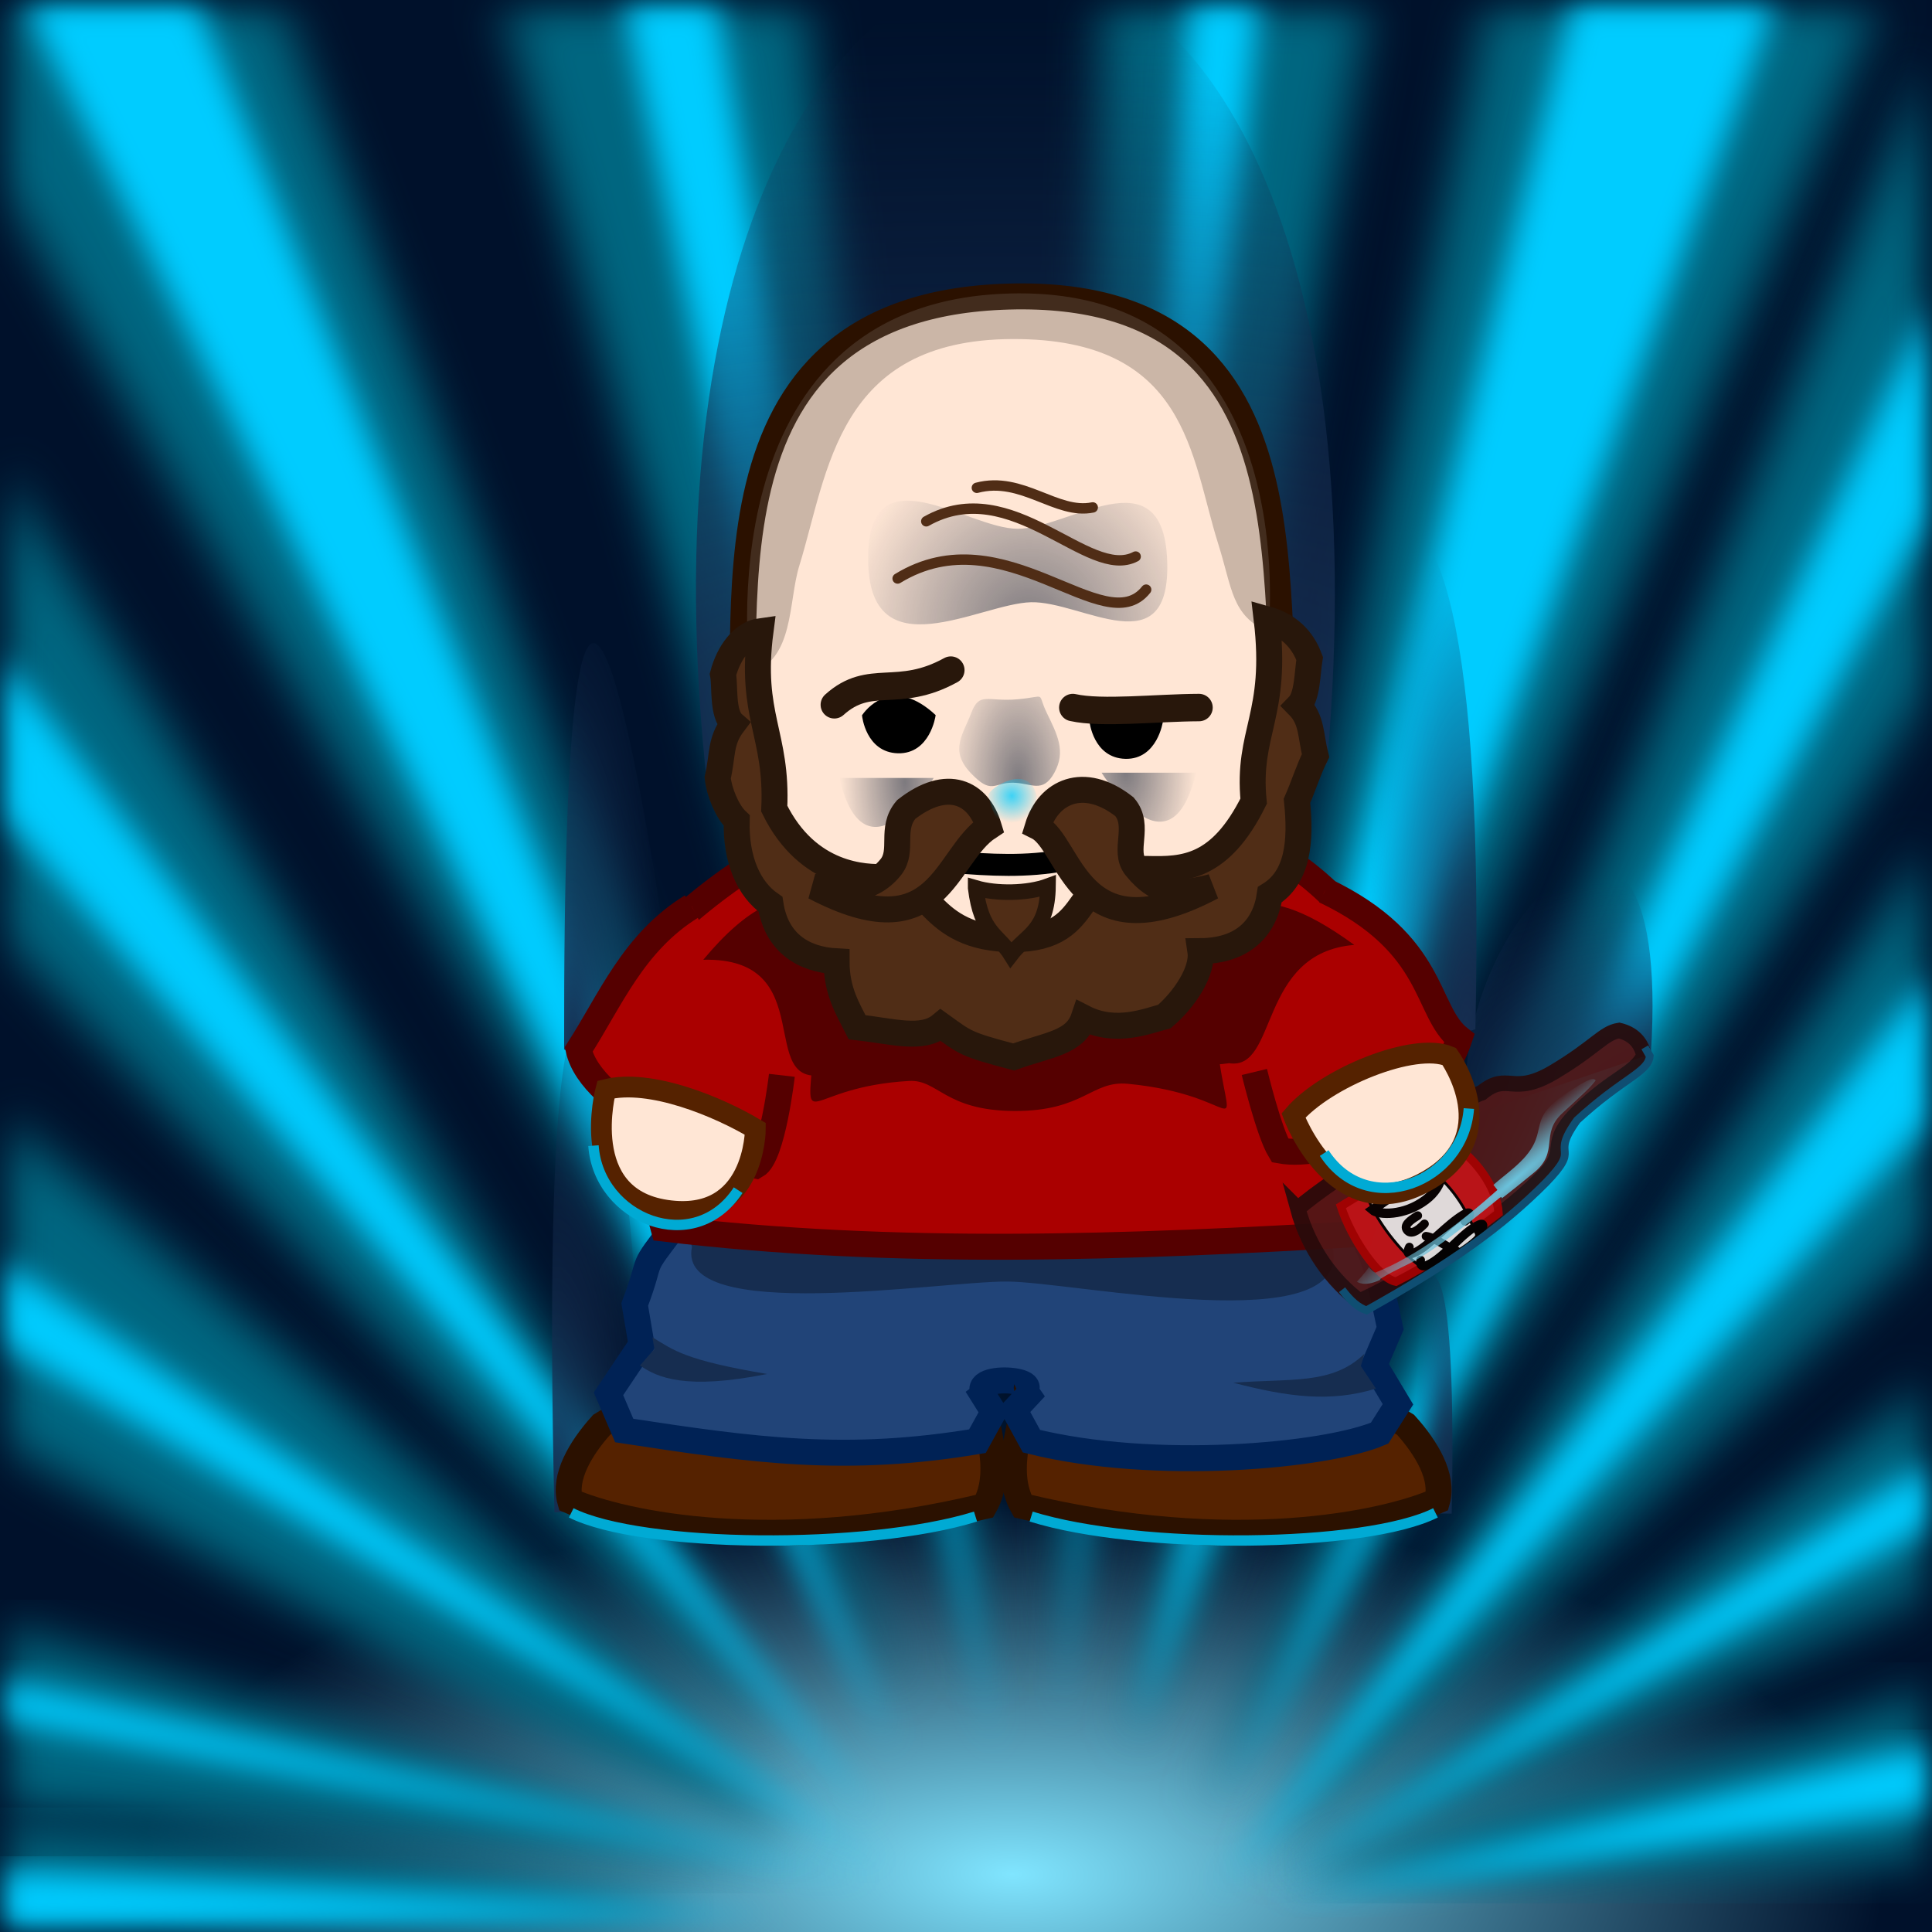
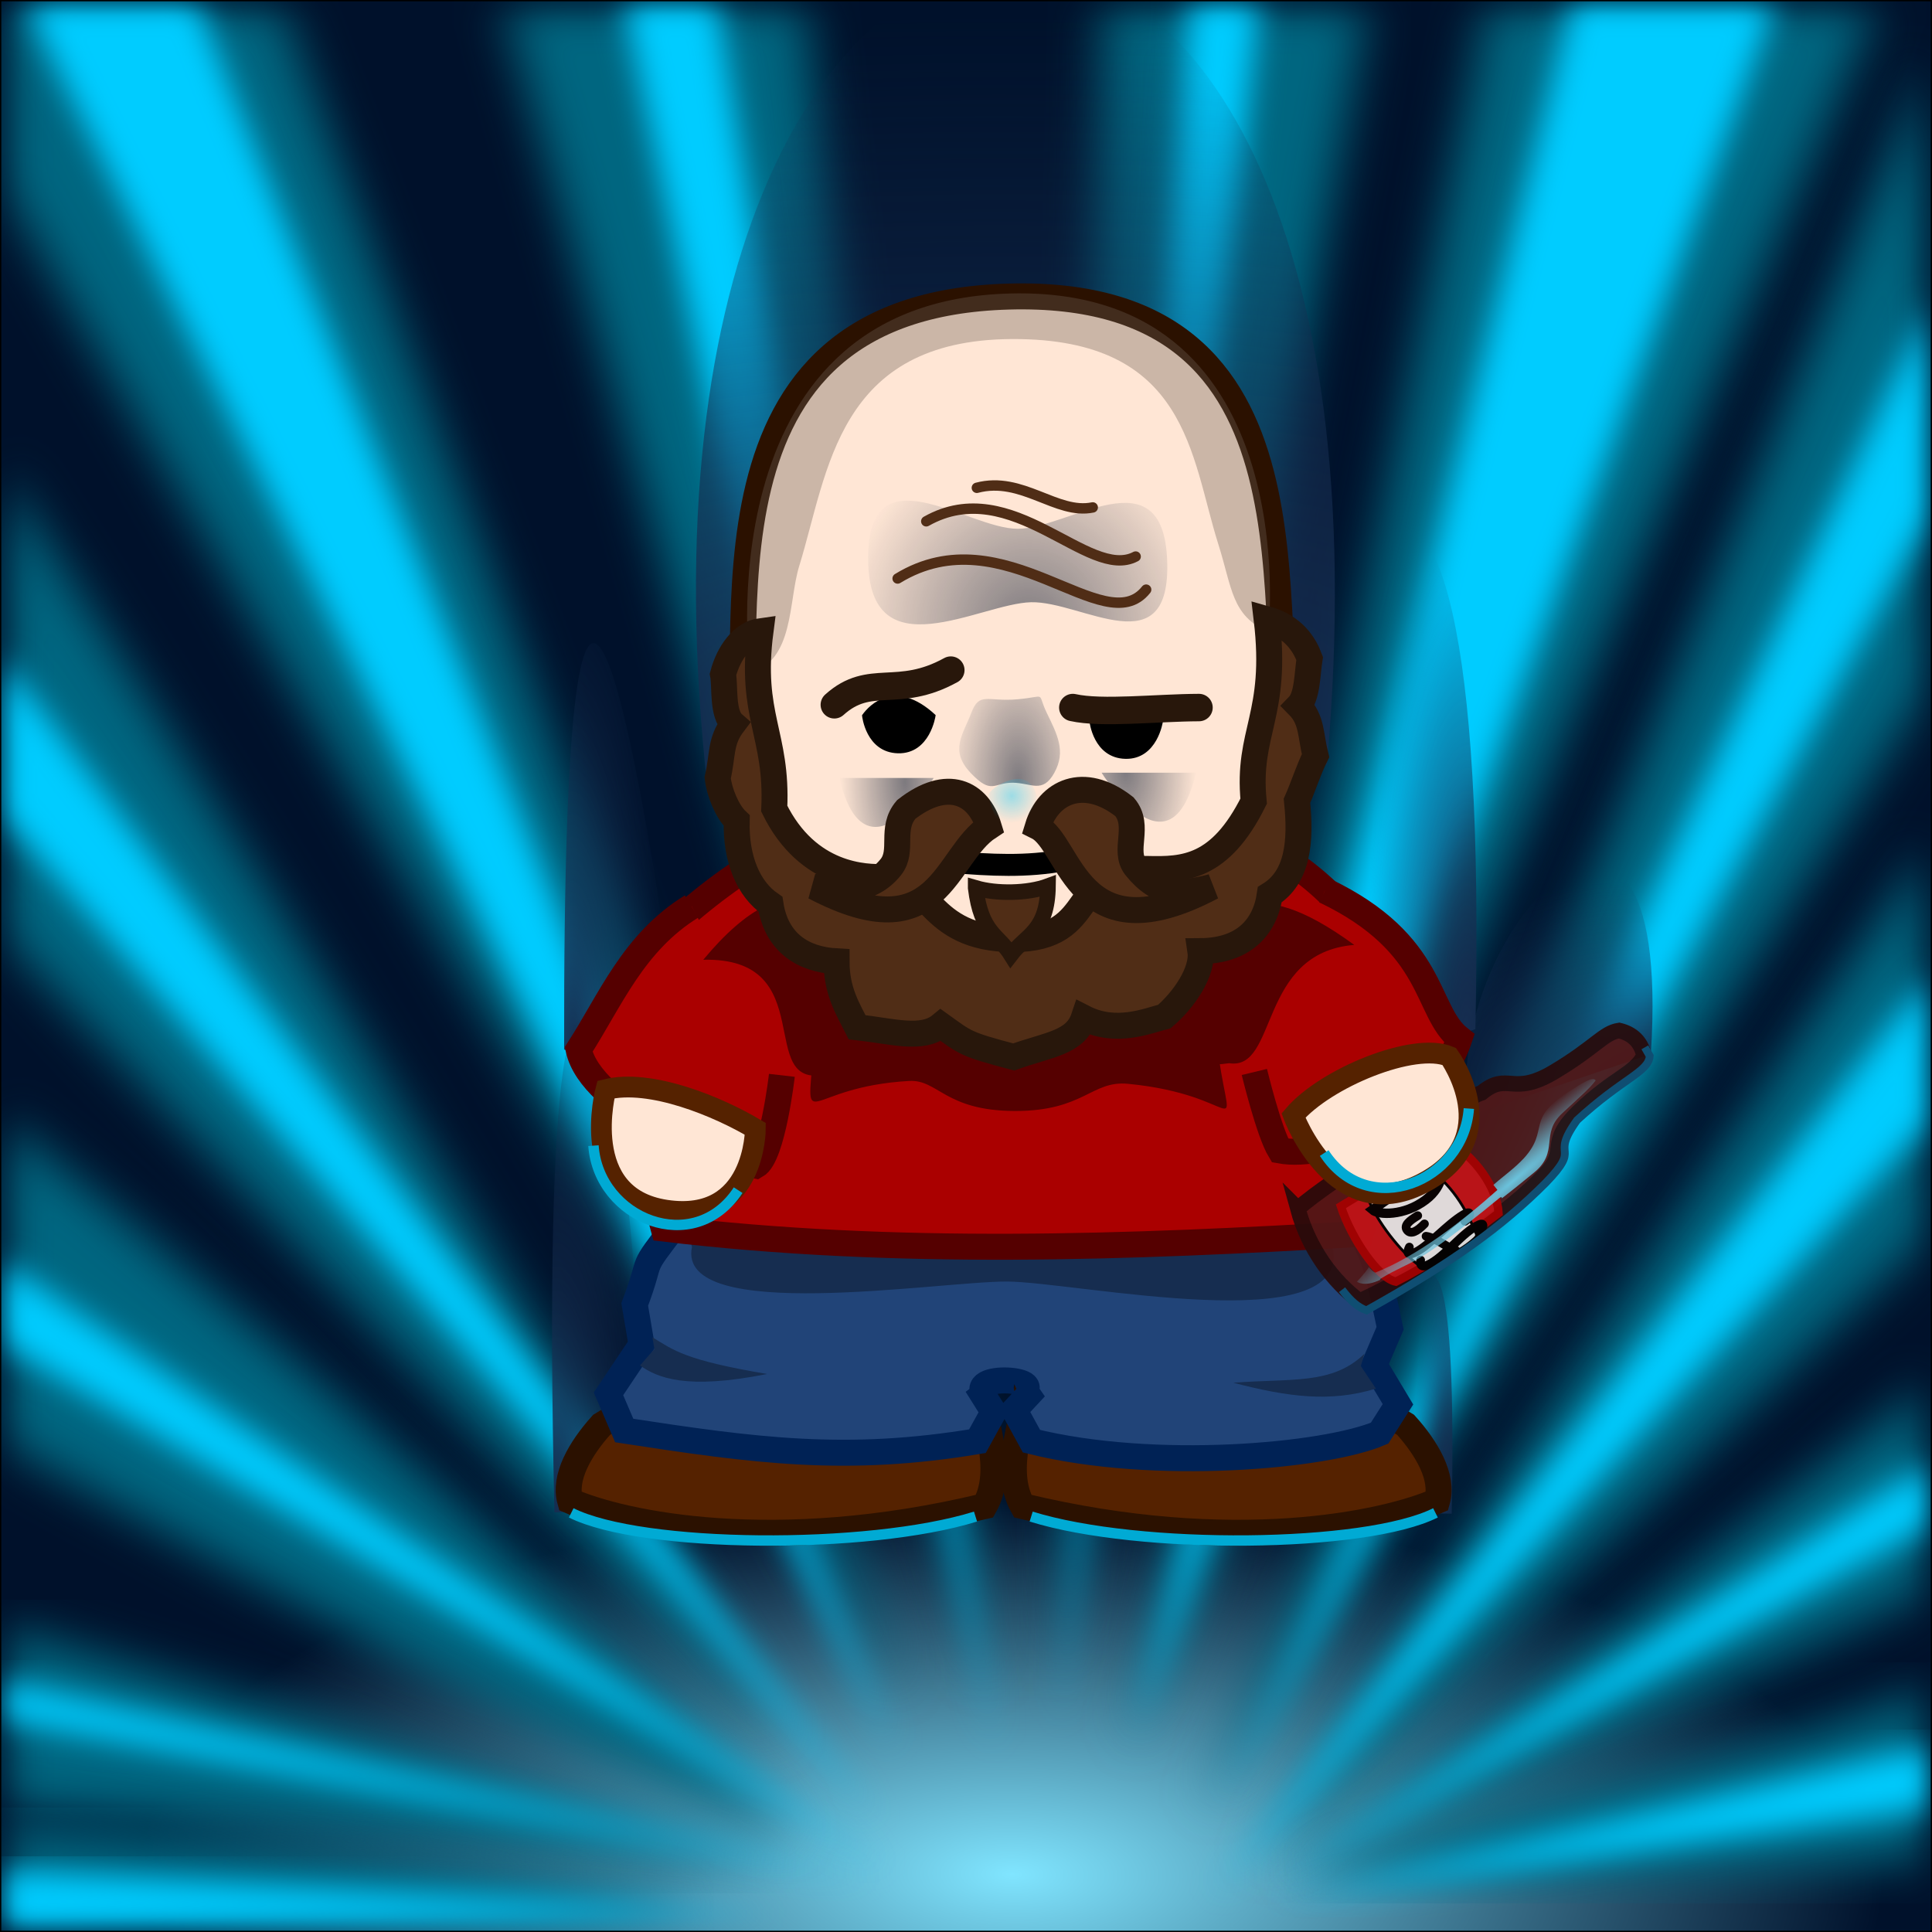
<svg xmlns="http://www.w3.org/2000/svg" xmlns:xlink="http://www.w3.org/1999/xlink" width="744.09" height="744.09" id="svg2" version="1.1">
  <defs id="defs4">
    <linearGradient id="linearGradient3524">
      <stop style="stop-color:#00ccff;stop-opacity:1;" offset="0" id="stop3526" />
      <stop style="stop-color:#00ccff;stop-opacity:0;" offset="1" id="stop3528" />
    </linearGradient>
    <linearGradient id="linearGradient3490">
      <stop style="stop-color:#6bc3dd;stop-opacity:1;" offset="0" id="stop3492" />
      <stop style="stop-color:#6bc3dd;stop-opacity:0;" offset="1" id="stop3494" />
    </linearGradient>
    <linearGradient id="linearGradient4618">
      <stop style="stop-color:#00112b;stop-opacity:1;" offset="0" id="stop4620" />
      <stop style="stop-color:#00112b;stop-opacity:0;" offset="1" id="stop4622" />
    </linearGradient>
    <linearGradient id="linearGradient4610">
      <stop style="stop-color:#00112b;stop-opacity:1;" offset="0" id="stop4612" />
      <stop style="stop-color:#00112b;stop-opacity:0;" offset="1" id="stop4614" />
    </linearGradient>
    <linearGradient id="linearGradient4602">
      <stop style="stop-color:#00112b;stop-opacity:1;" offset="0" id="stop4604" />
      <stop style="stop-color:#00112b;stop-opacity:0;" offset="1" id="stop4606" />
    </linearGradient>
    <linearGradient id="linearGradient4588">
      <stop style="stop-color:#00112b;stop-opacity:1;" offset="0" id="stop4590" />
      <stop style="stop-color:#00112b;stop-opacity:0;" offset="1" id="stop4592" />
    </linearGradient>
    <linearGradient id="linearGradient4574">
      <stop style="stop-color:#00112b;stop-opacity:1;" offset="0" id="stop4576" />
      <stop style="stop-color:#00112b;stop-opacity:0;" offset="1" id="stop4578" />
    </linearGradient>
    <linearGradient id="linearGradient4564">
      <stop style="stop-color:#00112b;stop-opacity:1" offset="0" id="stop4566" />
      <stop style="stop-color:#502d16;stop-opacity:0;" offset="1" id="stop4568" />
    </linearGradient>
    <linearGradient id="linearGradient4513">
      <stop style="stop-color:#162d50;stop-opacity:1;" offset="0" id="stop4515" />
      <stop style="stop-color:#162d50;stop-opacity:0;" offset="1" id="stop4517" />
    </linearGradient>
    <linearGradient id="linearGradient4504">
      <stop id="stop4506" offset="0" style="stop-color:#162d50;stop-opacity:1" />
      <stop id="stop4508" offset="1" style="stop-color:#162d50;stop-opacity:0" />
    </linearGradient>
    <linearGradient id="linearGradient4492">
      <stop style="stop-color:#162d50;stop-opacity:1" offset="0" id="stop4494" />
      <stop style="stop-color:#162d50;stop-opacity:0" offset="1" id="stop4496" />
    </linearGradient>
    <linearGradient id="linearGradient4479">
      <stop style="stop-color:#162d50;stop-opacity:1" offset="0" id="stop4483" />
      <stop id="stop4487" offset="0.564" style="stop-color:#162d50;stop-opacity:0.247;" />
      <stop id="stop4485" offset="1" style="stop-color:#162d50;stop-opacity:0;" />
    </linearGradient>
    <linearGradient id="linearGradient4457">
      <stop style="stop-color:#162d50;stop-opacity:1;" offset="0" id="stop4459" />
      <stop id="stop4469" offset="0.5" style="stop-color:#162d50;stop-opacity:0.498;" />
      <stop style="stop-color:#162d50;stop-opacity:0;" offset="1" id="stop4461" />
    </linearGradient>
    <linearGradient id="linearGradient4446">
      <stop style="stop-color:#162d50;stop-opacity:1;" offset="0" id="stop4448" />
      <stop style="stop-color:#162d50;stop-opacity:0;" offset="1" id="stop4450" />
    </linearGradient>
    <linearGradient id="linearGradient4433">
      <stop style="stop-color:#0b1728;stop-opacity:1;" offset="0" id="stop4435" />
      <stop id="stop4441" offset="0.619" style="stop-color:#0b1728;stop-opacity:0.498;" />
      <stop style="stop-color:#0b1728;stop-opacity:0;" offset="1" id="stop4437" />
    </linearGradient>
    <linearGradient id="linearGradient4028">
      <stop style="stop-color:#80e5ff;stop-opacity:1" offset="0" id="stop4030" />
      <stop style="stop-color:#00112b;stop-opacity:1" offset="1" id="stop4032" />
    </linearGradient>
    <radialGradient xlink:href="#linearGradient4028" id="radialGradient4034" cx="225.63" cy="931.792" fx="225.63" fy="931.792" r="372.545" gradientTransform="matrix(0.00532087,-0.3856662,0.9000029,0.01241699,-449.897,797.3145)" gradientUnits="userSpaceOnUse" />
    <filter id="filter4283" x="-0.029" width="1.058" y="-0.12" height="1.239" color-interpolation-filters="sRGB">
      <feGaussianBlur stdDeviation="9.383" id="feGaussianBlur4285" />
    </filter>
    <filter id="filter4287" color-interpolation-filters="sRGB">
      <feGaussianBlur stdDeviation="9.383" id="feGaussianBlur4289" />
    </filter>
    <filter id="filter4291" x="-0.029" width="1.057" y="-0.145" height="1.29" color-interpolation-filters="sRGB">
      <feGaussianBlur stdDeviation="9.383" id="feGaussianBlur4293" />
    </filter>
    <filter id="filter4295" x="-0.03" width="1.059" y="-0.104" height="1.208" color-interpolation-filters="sRGB">
      <feGaussianBlur stdDeviation="9.383" id="feGaussianBlur4297" />
    </filter>
    <filter id="filter4299" color-interpolation-filters="sRGB">
      <feGaussianBlur stdDeviation="9.383" id="feGaussianBlur4301" />
    </filter>
    <filter id="filter4303" color-interpolation-filters="sRGB">
      <feGaussianBlur stdDeviation="9.383" id="feGaussianBlur4305" />
    </filter>
    <filter id="filter4307" color-interpolation-filters="sRGB">
      <feGaussianBlur stdDeviation="9.383" id="feGaussianBlur4309" />
    </filter>
    <filter id="filter4311" x="-0.105" width="1.21" y="-0.029" height="1.058" color-interpolation-filters="sRGB">
      <feGaussianBlur stdDeviation="9.383" id="feGaussianBlur4313" />
    </filter>
    <filter id="filter4315" x="-0.135" width="1.271" y="-0.029" height="1.058" color-interpolation-filters="sRGB">
      <feGaussianBlur stdDeviation="9.383" id="feGaussianBlur4317" />
    </filter>
    <filter id="filter4319" color-interpolation-filters="sRGB">
      <feGaussianBlur stdDeviation="9.383" id="feGaussianBlur4321" />
    </filter>
    <filter id="filter4323" color-interpolation-filters="sRGB">
      <feGaussianBlur stdDeviation="9.383" id="feGaussianBlur4325" />
    </filter>
    <filter id="filter4327" color-interpolation-filters="sRGB">
      <feGaussianBlur stdDeviation="9.383" id="feGaussianBlur4329" />
    </filter>
    <filter id="filter4379" color-interpolation-filters="sRGB">
      <feGaussianBlur stdDeviation="6.027" id="feGaussianBlur4381" />
    </filter>
    <filter id="filter4383" x="-0.018" width="1.036" y="-0.201" height="1.402" color-interpolation-filters="sRGB">
      <feGaussianBlur stdDeviation="6.027" id="feGaussianBlur4385" />
    </filter>
    <filter id="filter4387" color-interpolation-filters="sRGB">
      <feGaussianBlur stdDeviation="6.027" id="feGaussianBlur4389" />
    </filter>
    <filter id="filter4391" color-interpolation-filters="sRGB">
      <feGaussianBlur stdDeviation="6.027" id="feGaussianBlur4393" />
    </filter>
    <filter id="filter4395" color-interpolation-filters="sRGB">
      <feGaussianBlur stdDeviation="6.027" id="feGaussianBlur4397" />
    </filter>
    <filter id="filter4399" color-interpolation-filters="sRGB">
      <feGaussianBlur stdDeviation="6.027" id="feGaussianBlur4401" />
    </filter>
    <filter id="filter4403" color-interpolation-filters="sRGB">
      <feGaussianBlur stdDeviation="6.027" id="feGaussianBlur4405" />
    </filter>
    <filter id="filter4407" color-interpolation-filters="sRGB">
      <feGaussianBlur stdDeviation="6.027" id="feGaussianBlur4409" />
    </filter>
    <filter id="filter4411" x="-0.163" width="1.325" y="-0.018" height="1.036" color-interpolation-filters="sRGB">
      <feGaussianBlur stdDeviation="6.027" id="feGaussianBlur4413" />
    </filter>
    <filter id="filter4415" color-interpolation-filters="sRGB">
      <feGaussianBlur stdDeviation="6.027" id="feGaussianBlur4417" />
    </filter>
    <filter id="filter4419" color-interpolation-filters="sRGB">
      <feGaussianBlur stdDeviation="6.027" id="feGaussianBlur4421" />
    </filter>
    <filter id="filter4423" color-interpolation-filters="sRGB">
      <feGaussianBlur stdDeviation="6.027" id="feGaussianBlur4425" />
    </filter>
    <radialGradient xlink:href="#linearGradient4446" id="radialGradient4452" cx="598.745" cy="420.933" fx="598.745" fy="420.933" r="31.201" gradientTransform="matrix(-0.06532858,-2.506701,3.632921,-0.09467959,-860.3158,1958.094)" gradientUnits="userSpaceOnUse" />
    <radialGradient xlink:href="#linearGradient4457" id="radialGradient4463" cx="551.066" cy="530.368" fx="551.066" fy="530.368" r="18.825" gradientTransform="matrix(0.3429135,-7.82328,0.6938098,0.03041139,-1.358291,4879.497)" gradientUnits="userSpaceOnUse" />
    <radialGradient xlink:href="#linearGradient4479" id="radialGradient4467" gradientUnits="userSpaceOnUse" gradientTransform="matrix(0.06888107,-14.25325,-2.849277,-0.01376882,1698.305,8446.02)" cx="551.08" cy="534.25" fx="551.08" fy="534.25" r="18.825" />
    <radialGradient xlink:href="#linearGradient4492" id="radialGradient4498" cx="225.318" cy="346.865" fx="225.318" fy="346.865" r="24.99" gradientTransform="matrix(-0.04515687,-7.720947,1.488728,-0.00870765,-285.4085,2148.376)" gradientUnits="userSpaceOnUse" />
    <radialGradient xlink:href="#linearGradient4504" id="radialGradient4502" gradientUnits="userSpaceOnUse" gradientTransform="matrix(0.03857453,-7.815116,-1.57621,-0.00778074,1102.73,2161.415)" cx="225.318" cy="346.865" fx="225.318" fy="346.865" r="24.99" />
    <radialGradient xlink:href="#linearGradient4513" id="radialGradient4519" cx="407.165" cy="281.843" fx="407.165" fy="281.843" r="120.208" gradientTransform="matrix(0.00379381,-2.243662,5.809153,0.00982274,-1251.672,1186.291)" gradientUnits="userSpaceOnUse" />
    <radialGradient xlink:href="#linearGradient4564" id="radialGradient4570" cx="388.909" cy="301.763" fx="388.909" fy="301.763" r="24.75" gradientTransform="matrix(-0.06790367,-7.754896,1.698981,-0.01487668,-97.37214,3331.17)" gradientUnits="userSpaceOnUse" />
    <radialGradient xlink:href="#linearGradient4574" id="radialGradient4580" cx="469.721" cy="294.791" fx="469.721" fy="294.791" r="20.842" gradientTransform="matrix(0.4846771,-4.071293,1.427718,0.1699662,-178.8211,2165.931)" gradientUnits="userSpaceOnUse" />
    <radialGradient xlink:href="#linearGradient4574" id="radialGradient4584" gradientUnits="userSpaceOnUse" gradientTransform="matrix(-0.4846771,-4.071293,-1.427718,0.1699662,958.9362,2161.89)" cx="469.721" cy="294.791" fx="469.721" fy="294.791" r="20.842" />
    <radialGradient xlink:href="#linearGradient4588" id="radialGradient4594" cx="375.547" cy="257.269" fx="375.547" fy="257.269" r="68.215" gradientTransform="matrix(-0.01860694,-1.125619,1.059171,-0.02418678,130.7367,670.9902)" gradientUnits="userSpaceOnUse" />
    <radialGradient xlink:href="#linearGradient4602" id="radialGradient4608" cx="388.013" cy="280.489" fx="388.013" fy="280.489" r="19.401" gradientTransform="matrix(-3.4255959e-7,-2.90848,1.456426,-1.7153751e-7,-16.3679,1429.025)" gradientUnits="userSpaceOnUse" />
    <radialGradient xlink:href="#linearGradient4610" id="radialGradient4616" cx="344.64" cy="282.773" fx="344.64" fy="282.773" r="18.183" gradientTransform="matrix(0.0929627,3.189341,-1.381342,0.04026322,707.1388,-809.3255)" gradientUnits="userSpaceOnUse" />
    <radialGradient xlink:href="#linearGradient4618" id="radialGradient4624" cx="438.156" cy="289.578" fx="438.156" fy="289.578" r="18.183" gradientTransform="matrix(0.01357451,2.750105,-1.500556,0.00740675,862.1521,-910.1728)" gradientUnits="userSpaceOnUse" />
    <radialGradient xlink:href="#linearGradient3490" id="radialGradient3496" cx="591.626" cy="448.015" fx="591.626" fy="448.015" r="45.969" gradientTransform="matrix(-2.290494,1.913277,-0.1932958,-0.2314054,2024.573,-573.468)" gradientUnits="userSpaceOnUse" />
    <radialGradient xlink:href="#linearGradient3524" id="radialGradient3530" cx="388.411" cy="303.3" fx="388.411" fy="303.3" r="11.31" gradientTransform="matrix(0.2061133,0.8942214,-0.8951815,0.2063346,581.1359,-103.386)" gradientUnits="userSpaceOnUse" />
    <radialGradient xlink:href="#linearGradient3524" id="radialGradient3534" gradientUnits="userSpaceOnUse" gradientTransform="matrix(0.1764499,0.9005443,-1.053066,0.2063346,603.1682,-160.3901)" cx="388.411" cy="303.3" fx="388.411" fy="303.3" r="11.31" />
    <radialGradient xlink:href="#linearGradient3524" id="radialGradient3538" gradientUnits="userSpaceOnUse" gradientTransform="matrix(0.2775402,0.38112,-1.314734,-0.0500817,716.3627,126.3656)" cx="408.397" cy="307.587" fx="408.397" fy="307.587" r="11.31" />
    <radialGradient xlink:href="#linearGradient3524" id="radialGradient3542" gradientUnits="userSpaceOnUse" gradientTransform="matrix(0.08171905,1.405775,-1.071281,0.06227468,682.1583,-307.6807)" cx="391.095" cy="301.73" fx="391.095" fy="301.73" r="11.31" />
    <radialGradient xlink:href="#linearGradient3524" id="radialGradient3546" gradientUnits="userSpaceOnUse" gradientTransform="matrix(0.08171905,1.405775,-1.071281,0.06227468,607.5155,-280.1807)" cx="391.095" cy="301.73" fx="391.095" fy="301.73" r="11.31" />
  </defs>
  <g id="layer1" transform="translate(0,-308.2722)" style="display:inline">
-     <g id="g4016">
+     <g id="g4016" style="display:inline">
      <path transform="translate(0,308.2722)" id="path4018" d="M 0,2.6855469e-5 0,744.09 l 744.09,0 0,-744.09 z" style="fill:url(#radialGradient4034);fill-opacity:1;stroke:none" />
    </g>
-     <g id="layer28">
+     <g id="layer28" style="display:inline">
      <path style="fill:#006680;stroke:none;filter:url(#filter4327)" d="M 484.873,1026.402 C 572.527,878.839 744,632.821 744,632.821 l 0,150.352 c 0,0 -172.806,162.517 -259.127,243.228 z" id="path4039" />
      <path id="path4067" d="M 464.195,1005.819 C 558.553,779.936 744,328.17 744,328.17 l 0,243.043 c 0,0 -195.584,305.503 -279.805,434.606 z" style="fill:#006680;stroke:none;filter:url(#filter4323)" />
      <path style="fill:#006680;stroke:none;filter:url(#filter4319)" d="M 435.771,981.541 C 481.408,758.417 572.682,308.362 572.682,308.362 l 151.248,0 c 0,0 -192.106,445.514 -288.159,673.179 z" id="path4069" />
      <path id="path4071" d="M 408.027,951.783 424.55,308.362 l 102.56,0 z" style="fill:#006680;stroke:none;filter:url(#filter4315)" />
      <path style="fill:#006680;stroke:none;filter:url(#filter4311)" d="M 380.364,957.966 C 317.91,738.952 193.001,308.362 193.001,308.362 l 116.804,0 c 0,0 47.039,431.341 70.559,649.603 z" id="path4073" />
      <path id="path4075" d="M 347.58,960.488 C 227.969,768.777 113.101,574.192 0,378.583 l 0,-70.311 107.68,0.09 c 0,0 159.933,435.808 239.9,652.126 z" style="fill:#006680;stroke:none;filter:url(#filter4307)" />
      <path style="fill:#006680;stroke:none;filter:url(#filter4303)" d="M 301.142,980.6 C 198.333,876.364 0,667.891 0,667.891 L 0,488.582 c 0,0 211.948,330.582 301.142,492.018 z" id="path4077" />
      <path id="path4079" d="M 306.266,1015.613 C 190.85,971.79 0,863.207 0,863.207 l 0,-124.949 c 0,0 214.316,171.73 306.266,277.355 z" style="fill:#006680;stroke:none;filter:url(#filter4299)" />
      <path style="fill:#006680;stroke:none;filter:url(#filter4295)" d="M 299.287,1027.515 C 202.199,1019.156 0,1004.611 0,1004.611 l 0,-70.267 c 0,0 209.552,62.438 299.287,93.171 z" id="path4081" />
      <path id="path4083" d="M 267.365,1043.953 C 180.437,1064.842 0,1052.362 0,1052.362 l 0,-41.247 c 0,0 181.846,11.517 267.365,32.838 z" style="fill:#006680;stroke:none;filter:url(#filter4291)" />
      <path style="fill:#006680;stroke:none;filter:url(#filter4287)" d="M 496.923,1029.755 C 588.848,961.362 744.698,840.404 744.698,840.404 l -1.396,80.485 c 0,0 -167.737,76.838 -246.379,108.865 z" id="path4085" />
      <path id="path4087" d="m 501.502,1031.057 c 78.259,-31.964 166.935,-40.777 243.475,-73.601 l -1.954,66.573 c -77.718,7.118 -162.641,9.89 -241.521,7.028 z" style="fill:#006680;stroke:none;filter:url(#filter4283)" />
    </g>
-     <g id="g4041">
+     <g id="g4041" style="display:inline">
      <path id="path4043" d="M 467.524,1038.373 744,682.362 l 0,56.973 z" style="fill:#00ccff;stroke:none;filter:url(#filter4423)" />
      <path style="fill:#00ccff;stroke:none;filter:url(#filter4419)" d="M 471.722,1002.076 744,422.897 l 0,82.842 z" id="path4045" />
      <path id="path4047" d="M 437.259,976.156 605.495,308.362 l 78.778,0 z" style="fill:#00ccff;stroke:none;filter:url(#filter4415)" />
      <path style="fill:#00ccff;stroke:none;filter:url(#filter4411)" d="m 408.453,973.578 49.578,-666.216 27.218,1 z" id="path4049" />
      <path id="path4051" d="M 383.23,982.326 239.828,308.362 l 36.352,0 z" style="fill:#00ccff;stroke:none;filter:url(#filter4407)" />
      <path style="fill:#00ccff;stroke:none;filter:url(#filter4403)" d="M 344.326,983.245 8.754,308.362 l 66.897,0 z" id="path4053" />
      <path id="path4055" d="M 337.491,1010.434 0,621.468 0,560.095 z" style="fill:#00ccff;stroke:none;filter:url(#filter4399)" />
      <path style="fill:#00ccff;stroke:none;filter:url(#filter4395)" d="M 341.21,1027.706 0,825.536 l 0,-32.371 z" id="path4057" />
      <path style="fill:#00ccff;stroke:none;filter:url(#filter4391)" d="M 487.03,1034.817 744,870.951 l 0,24.838 z" id="path4059" />
      <path id="path4061" d="M 337.351,1032.478 C 223.032,1012.454 0,970.384 0,970.384 l 0,-15.042 c 0,0 223.753,52.097 337.351,77.136 z" style="fill:#00ccff;stroke:none;filter:url(#filter4387)" />
      <path style="fill:#00ccff;stroke:none;filter:url(#filter4383)" d="M 298.82,1045.827 C 199.367,1048.932 0,1052.362 0,1052.362 l 0,-24.196 c 0,0 199.441,11.774 298.82,17.661 z" id="path4063" />
      <path id="path4065" d="M 491.292,1040.428 744,1004.871 l 0,-24.472 z" style="fill:#00ccff;stroke:none;filter:url(#filter4379)" />
    </g>
-     <g id="layer2" style="display:none">
+     <g id="layer2" style="display:inline">
      <path style="fill:none;stroke:#000000;stroke-width:1px;stroke-linecap:butt;stroke-linejoin:miter;stroke-opacity:1" d="M 0,2.6855469e-5 0,744.09 l 744.09,0 0,-744.09 z" id="path2986" transform="translate(0,308.2722)" />
    </g>
  </g>
  <g id="layer29">
    <g id="layer33">
      <path style="fill:url(#radialGradient4452);fill-opacity:1;stroke:none" d="M 635.816,405.937 C 644.899,264.591 554.192,360.01 565.714,429.804 z" id="path4444" />
    </g>
    <g id="layer34">
      <path style="fill:url(#radialGradient4463);fill-opacity:1;stroke:none" d="m 559.119,582.971 c 3.856,-195.791 -34.416,-21.279 -29.799,-0.505 z" id="path4455" />
      <path id="path4465" d="m 213.534,582.466 c -8.402,-362.971 44.517,-113.708 29.799,-0.505 z" style="fill:url(#radialGradient4467);fill-opacity:1;stroke:none" />
    </g>
    <g id="layer35">
      <path style="fill:url(#radialGradient4498);fill-opacity:1;stroke:none" d="m 217.269,404.174 c -0.505,-276.529 27.438,-129.686 45.962,7.576 -15.584,-4.807 -31.255,-0.222 -45.962,-7.576 z" id="path4490" />
      <path id="path4500" d="m 568.225,396.317 c 6.934,-310.101 -71.724,-206.829 -103.105,-3.852 15.584,-4.807 88.397,11.206 103.105,3.852 z" style="fill:url(#radialGradient4502);fill-opacity:1;stroke:none" />
    </g>
    <g id="layer36">
      <path style="fill:url(#radialGradient4519);fill-opacity:1;stroke:none" d="m 272.5,303.733 c -45.755,-410.82 276.052,-431.059 238.571,-9.286 z" id="path4511" />
    </g>
  </g>
  <g id="layer3" style="display:inline">
    <g id="layer14">
      <g id="layer15">
        <g id="layer21" style="display:inline">
          <path style="fill:#552200;stroke:#2b1100;stroke-width:10;stroke-linecap:butt;stroke-linejoin:miter;stroke-opacity:1" d="m 474.7,529.566 c 31.423,8.323 37.642,1.293 66.67,19.193 8.198,9.091 14.682,20.203 12.122,29.294 -19.866,8.755 -78.503,21.566 -159.604,2.02 -8.055,-14.142 0.496,-33.335 2.02,-47.477 z" id="path3828" />
          <path id="path3830" d="m 298.379,529.566 c -31.423,8.323 -37.642,1.293 -66.67,19.193 -8.198,9.091 -14.682,20.203 -12.122,29.294 19.866,8.755 78.503,21.566 159.604,2.02 8.055,-14.142 -0.496,-33.335 -2.02,-47.477 z" style="fill:#552200;fill-opacity:1;stroke:#2b1100;stroke-width:10;stroke-linecap:butt;stroke-linejoin:miter;stroke-opacity:1" />
        </g>
        <g id="layer17">
          <path style="fill:#214478;stroke:#002255;stroke-width:10;stroke-linecap:butt;stroke-linejoin:miter;stroke-opacity:1" d="m 260.619,471.151 c -15.503,20.203 -8.491,11.04 -16.162,31.243 l 2.612,15.448 -12.714,18.969 6.061,14.142 c 50.508,7.743 85.516,12.532 136.024,4.112 l 6.234,-11.285 -6.53,-10.397 5.102,5.765 c -13.402,-10.75 24.681,-8.518 11.285,-2.143 l 6.234,-2.612 -8.081,8.673 6.581,11.999 c 47.14,11.736 113.199,5.838 134.075,-3.102 l 7.071,-11.112 -9.091,-15.152 6.061,-14.142 c -6.189,-29.457 -5.388,-24.24 -14.142,-43.437 z" id="path3816" />
        </g>
        <g id="layer37">
          <path style="fill:#162d50;stroke:none" d="m 266.495,480.246 c -6.177,29.882 95.184,13.201 121.404,13.326 26.22,0.125 133.2,23.097 125.343,-13.326 75.65,-24.86 -67.03,-10.951 -124.664,-10.409 -119.071,6.293 -130.259,-22.978 -122.083,10.409 z" id="path4546" />
          <path style="fill:#162d50;stroke:none" d="m 251.275,515.038 0.758,4.546 -5.556,6.313 c 6.787,4.735 17.761,9.511 48.992,3.283 -31.651,-5.312 -36.029,-9.148 -44.194,-14.142 z" id="path4548" />
          <path id="path4550" d="m 525.489,521.395 -1.378,4.73 5.801,8.691 c -17.561,5.349 -33.702,3.249 -54.933,-2.265 22.366,-1.741 38.144,0.874 50.51,-11.155 z" style="fill:#162d50;stroke:none" />
        </g>
        <g id="layer18">
          <g id="layer19">
            <path style="fill:#aa0000;fill-opacity:1;stroke:#550000;stroke-width:10;stroke-linecap:butt;stroke-linejoin:miter;stroke-opacity:1" d="m 394.97,302.455 c 44.454,17.422 84.424,2.793 126.269,51.518 1.253,39.315 16.527,76.987 3.03,121.218 -89.567,5.288 -179.134,8.633 -268.701,-2.02 -8.702,-30.694 5.018,-78.759 4.041,-117.178 57.976,-52.129 91.84,-39.957 135.36,-53.538 z" id="path3820" />
          </g>
          <g id="layer24" style="opacity:0.932">
            <path style="fill:#501616;stroke:#280b0b;stroke-width:6;stroke-linecap:butt;stroke-linejoin:miter;stroke-opacity:1" d="m 499.84,465.527 c 4.263,15.611 13.494,27.924 23.814,35.607 31,-14.541 59.36,-36.131 70.634,-47.984 10.867,-10.66 0.329,-12.166 13.984,-25.246 13.655,-13.081 21.39,-14.255 24.885,-21.365 -1.127,-5.31 -4.426,-8.411 -9.56,-9.647 -6.054,0.914 -9.003,6.384 -25.165,16.008 -16.163,9.624 -17.557,-0.384 -27.757,7.948 -8.292,2.788 -58.306,33.245 -70.834,44.68 z" id="path3837" />
          </g>
          <g id="layer27" style="opacity:0.88">
            <g id="g4004" transform="matrix(0.06458143,0.07972086,-0.07972086,0.06458143,562.2614,436.3477)">
              <g transform="translate(20.00003,20)" style="display:inline" id="layer5-2">
                <path id="path4112-0" d="M -24.968,33.512 -87.291,500.449 C 31.624,546.001 210.941,561.484 262.587,518.095 301.617,333.185 299.725,222.697 305.127,56.558 229.01,1.683 86.386,-8.8 -24.968,33.512 z" style="fill:#c81318;fill-opacity:1;stroke:#aa0000;stroke-width:31.436" />
              </g>
              <g transform="translate(20.00003,20)" style="display:inline" id="layer2-7">
                <path id="path3825-18" d="m -53.58,396.027 c -4.017,-5.37 -5.156,-19.491 -5.156,-19.491 l 3.08,-196.529 c 0,0 2.994,-9.507 6.696,-12.396 3.102,-2.42 11.413,-2.896 11.413,-2.896 130.537,-36.417 226.971,-30.842 337.727,2.974 0,0 13.802,1.388 18.032,6.121 3.892,4.355 3.739,17.116 3.739,17.116 3.963,69.038 -21.241,159.71 -26.601,197.581 0,0 -1.422,12.963 -5.763,17.151 -4.879,4.707 -19.5,5.78 -19.5,5.78 -55.352,17.839 -201.393,24.524 -308.023,-5.951 0,0 -11.993,-4.579 -15.645,-9.46 z" style="fill:#f3f3f3;fill-opacity:1;stroke:#000000;stroke-width:10.201;stroke-linecap:butt;stroke-linejoin:miter;stroke-opacity:1" />
              </g>
              <g transform="translate(20.00003,20)" style="display:inline" id="layer3-01">
                <path id="path3830-4" d="M -2.343,416.78 19.767,108.594 c 19.077,-3.187 77.547,39.796 74.5,129.449 -3.454,101.625 -67.359,173.699 -96.61,178.737 z" style="fill:none;stroke:#000000;stroke-width:35.287;stroke-linecap:butt;stroke-linejoin:miter;stroke-opacity:1" />
                <path id="path3832-7" d="m 121.609,298.329 c -4.611,34.984 -5.406,64.409 17.038,65.175 22.967,0.784 27.372,-26.992 22.872,-65.318" style="fill:none;stroke:#000000;stroke-width:32.643;stroke-linecap:round;stroke-linejoin:miter;stroke-opacity:1" />
                <path id="path3834-2" d="m 193.472,397.044 c 0,0 19.366,45.699 30.441,-9.626 11.075,-55.325 -7.315,-153.943 2.705,-224.601 6.289,-44.347 25.775,-9.091 22.764,11.338" style="fill:none;stroke:#000000;stroke-width:32.643;stroke-linecap:round;stroke-linejoin:round;stroke-opacity:1" />
                <path id="path3838-1" d="m 201.34,322.786 c 25.306,-24.999 117.844,-46.858 112.318,-53.696" style="fill:none;stroke:#000000;stroke-width:32.643;stroke-linecap:round;stroke-linejoin:miter;stroke-opacity:1" />
                <path style="fill:none;stroke:#000000;stroke-width:32.643;stroke-linecap:round;stroke-linejoin:round;stroke-opacity:1" d="m 258.094,394.908 c 0,0 20.774,27.202 30.434,-7.723 19.017,-68.751 -14.279,-181.932 4.688,-247.448 7.219,-24.939 22.175,3.085 20.844,17.055" id="path4035-0" />
              </g>
            </g>
          </g>
          <g id="layer26">
            <path style="fill:none;stroke:#0f4e72;stroke-width:3;stroke-linecap:butt;stroke-linejoin:miter;stroke-opacity:1" d="m 516.866,496.725 c 3.643,4.764 6.26,6.787 9.423,7.959 33.261,-18.582 52.186,-32.262 68.986,-49.079 14.442,-14.922 1.211,-9.05 12.122,-24.182 17.595,-16.217 27.548,-18.506 27.988,-24.723 l -1.898,-3.326" id="path3522" />
          </g>
          <g id="layer20">
            <path style="fill:#aa0000;fill-opacity:1;stroke:#550000;stroke-width:10;stroke-linecap:butt;stroke-linejoin:miter;stroke-opacity:1" d="m 510.25,343.035 c 43.031,20.561 38.444,46.346 51.843,56.906 -10.895,32.516 -51.212,46.495 -69.1,43.17 -4.299,-7.071 -9.886,-30.254 -9.886,-30.254" id="path3823" />
            <path id="path3825" d="m 266.384,349.096 c -22.532,13.891 -31.287,36.099 -43.538,55.131 4.937,22.178 51.758,41.687 68.272,44.722 6.457,-3.638 10.009,-34.793 10.009,-34.793" style="fill:#aa0000;fill-opacity:1;stroke:#550000;stroke-width:10;stroke-linecap:butt;stroke-linejoin:miter;stroke-opacity:1" />
          </g>
          <g id="layer25" style="display:inline">
            <path style="fill:#ffe6d5;fill-opacity:1;stroke:#552200;stroke-width:8;stroke-linecap:butt;stroke-linejoin:miter;stroke-opacity:1" d="m 233.345,419.633 c 17.173,-4.326 43.437,6.694 57.579,15.152 0,0 0.066,36.42 -34.345,31.315 -34.411,-5.105 -23.234,-46.467 -23.234,-46.467 z" id="path3857" />
            <path id="path3859" d="m 498.158,429.634 c 12.358,-14.545 46.583,-28.46 59.999,-22.749 0,0 22.855,31.911 -10.529,48.972 -33.385,17.061 -49.47,-26.223 -49.47,-26.223 z" style="fill:#ffe6d5;fill-opacity:1;stroke:#552200;stroke-width:8;stroke-linecap:butt;stroke-linejoin:miter;stroke-opacity:1" />
          </g>
        </g>
        <g id="layer38">
          <path style="fill:#550000;stroke:none" d="m 304.229,431.086 c -202.819,208.669 -101.41,104.335 0,0 z" id="path4553" />
          <path style="fill:#550000;stroke:none" d="m 270.864,369.64 c 45.642,-1.044 19.611,50.001 47.11,44.181 53.282,0.377 16.798,-35.706 29.519,-55.609 -25.111,-6.44 -41.852,-30.458 -76.628,11.429 z" id="path4557" />
          <path id="path4559" d="m 521.585,363.926 c -37.214,2.996 -29.264,48.522 -48.191,45.558 -29.502,4.216 -25.723,-15.545 -24.886,-49.252 25.111,-6.44 32.241,-26.071 73.078,3.694 z" style="fill:#550000;stroke:none" />
          <path style="fill:#550000;fill-opacity:1;stroke:none" d="m 313.255,405.417 c 2.828,-32.916 58.888,-17.756 82.46,-32.756 26.08,12.456 68.638,1.178 73.715,34.898 5.077,33.721 9.303,14.141 -34.972,9.861 -14.171,-1.37 -16.908,10.566 -43.743,10.464 -26.835,-0.101 -29.397,-12.193 -40.569,-11.564 -40.671,2.291 -39.718,22.012 -36.89,-10.905 z" id="path3481" />
        </g>
        <g id="layer22">
          <path id="path3501" d="m 220,582.661 c 26.952,13.521 114.052,14.379 155.714,1.429" style="fill:none;stroke:#00aad4;stroke-width:4;stroke-linecap:butt;stroke-linejoin:miter;stroke-opacity:1" />
          <path style="fill:none;stroke:#00aad4;stroke-width:4;stroke-linecap:butt;stroke-linejoin:miter;stroke-opacity:1" d="m 552.857,582.661 c -26.952,13.521 -114.052,14.379 -155.714,1.429" id="path3503" />
          <path id="path3505" d="m 284.286,458.376 c -16.86,25.891 -53.749,11.059 -55.714,-17.143" style="fill:none;stroke:#00aad4;stroke-width:4;stroke-linecap:butt;stroke-linejoin:miter;stroke-opacity:1" />
          <path style="fill:none;stroke:#00aad4;stroke-width:4;stroke-linecap:butt;stroke-linejoin:miter;stroke-opacity:1" d="m 510,444.09 c 16.86,25.891 53.749,11.059 55.714,-17.143" id="path3507" />
        </g>
        <path style="fill:url(#radialGradient3496);fill-opacity:1;stroke:none" d="m 522.606,493.628 c 0,0 3.117,-3.281 4.633,-5.633 0,0 1.24,1.741 2.46,2.133 16.42,-6.56 33.51,-19.772 47.009,-31.841 l -1.534,-1.939 c 3.87,-3.43 8.062,-6.304 11.725,-10.253 10.142,-11.152 0.298,-14.9 17.591,-25.846 4.67,-2.956 9.068,-5.87 10.055,-4.127 -2.215,2.966 -5.029,5.376 -12.856,12.627 -8.676,8.038 -1.001,14.794 -10.872,22.866 -4.546,3.704 -8.238,6.728 -12.386,9.912 0,0 0.113,-0.912 -0.919,-0.139 -34.312,28.152 -33.217,23.446 -45.695,31.039 -1.15,0.713 -0.485,-0.286 -0.175,0.454 -6.228,3.005 -9.036,0.747 -9.036,0.747 z" id="path3488" />
      </g>
    </g>
    <g id="layer4">
      <g id="layer5">
        <path style="fill:#ffe6d5;stroke:#2b1100;stroke-width:10;stroke-linecap:butt;stroke-linejoin:miter;stroke-opacity:1" d="m 388.568,114.22 c -125.799,3.429 -96.588,131.299 -104.316,180.628 -7.728,49.329 66.462,89.501 104.316,88.442 37.854,-1.06 120.768,-32.678 108.851,-88.442 -11.918,-55.764 16.949,-184.057 -108.851,-180.628 z" id="path2992" />
      </g>
      <g id="layer39" style="opacity:0.509">
        <path style="fill:url(#radialGradient4594);fill-opacity:1;stroke:none" d="m 334.36,215.78 c -0.465,-43.23 38.084,-12.122 57.583,-12.122 19.5,0 55.98,-29.131 57.583,12.122 1.604,41.252 -32.693,15.69 -52.427,16.162 -19.734,0.473 -62.275,27.067 -62.74,-16.162 z" id="path4586" />
        <path style="fill:url(#radialGradient4616);fill-opacity:1;stroke:none" d="m 323.249,299.623 c 10.102,42.426 36.365,0 36.365,0 z" id="path4596" />
        <path id="path4598" d="m 460.63,297.603 c -10.102,42.426 -36.365,0 -36.365,0 z" style="fill:url(#radialGradient4624);fill-opacity:1;stroke:none" />
        <path style="fill:url(#radialGradient4608);fill-opacity:1;stroke:none" d="m 373.756,297.603 c 8.134,8.639 8.934,3.852 16.162,3.852 7.229,0 11.6,4.43 16.162,-3.852 4.562,-8.282 1.105,-14.732 -2.921,-23.045 -4.025,-8.313 0.464,-6.311 -11.221,-5.24 -11.685,1.071 -14.707,-3.073 -17.865,5.24 -3.158,8.313 -8.451,14.405 -0.318,23.045 z" id="path4600" />
      </g>
      <g id="layer13" style="opacity:0.355">
        <path style="fill:#6c5d53;stroke:none" d="m 288.833,259.434 c 0,0 -18.734,-141.477 97.883,-146.318 116.617,-4.841 101.802,130.298 101.802,130.298 -14.299,-6.411 -13.849,-16.624 -19.337,-33.962 -10.631,-33.587 -11.62,-79.111 -79.261,-78.873 -67.641,0.238 -70.926,51.257 -82.085,87.335 -4.318,13.962 -1.818,36.148 -19.002,41.52 z" id="path3808" />
      </g>
      <g id="layer11">
        <path style="fill:#502d16;stroke:#28170b;stroke-width:10;stroke-linecap:butt;stroke-linejoin:miter;stroke-opacity:1" d="m 292.898,243.063 c -6.89,0.907 -12.251,8.312 -14.449,16.653 0.915,4.591 -0.436,15.254 3.934,19.058 -5.119,6.779 -3.897,11.86 -5.976,20.762 0.525,5.391 3.673,13.064 7.318,16.503 -0.379,14.976 4.572,26.384 13.021,32.216 2.271,14.808 12.546,21.301 25.448,21.994 -0.008,11.548 4.36,18.335 7.912,25.373 13.653,1.528 25.09,5.139 32.262,-0.809 9.538,6.841 9.204,7.283 28.028,12.266 13.426,-4.791 23.79,-5.428 27.013,-15.082 12.379,6.34 24.539,1.159 31.048,-0.496 7.558,-6.413 15.004,-17.407 13.85,-25.183 16.308,-0.097 24.865,-8.858 26.734,-21.734 10.781,-6.678 12.132,-20.333 10.47,-36.156 2.477,-5.556 4.385,-11.826 7.156,-17.382 -1.977,-7.789 -1.279,-13.848 -6.58,-19.232 3.512,-3.601 3.353,-12.347 4.31,-18.207 -1.889,-5.096 -6.045,-12.241 -16.56,-15.163 4.439,37.262 -7.635,43.349 -5.006,70.118 -12.93,25.994 -26.89,26.45 -40.935,26.099 -30.883,-0.771 -18.036,27.056 -51.687,27.048 -33.651,-0.009 -32.383,-24.791 -49.215,-23.99 -7.474,0.356 -29.935,-0.047 -42.8,-26.284 1.326,-28.747 -9.561,-35.595 -5.296,-68.372 z" id="path2999" />
      </g>
      <g id="layer6">
        <g id="layer7" style="display:inline">
          <g id="layer8">
            <path style="fill:#000000;stroke:#000000;stroke-width:1.303px;stroke-linecap:butt;stroke-linejoin:miter;stroke-opacity:1" d="m 332.673,275.649 c 2.711,-3.794 12.222,-13.521 26.988,0 0,0 -2.039,14.137 -13.823,13.823 -11.784,-0.314 -13.165,-13.823 -13.165,-13.823 z" id="path3027" />
            <path id="path3029" d="m 420.25,277.785 26.988,0 c 0,0 -2.038,14.137 -13.823,13.823 -11.784,-0.314 -13.165,-13.823 -13.165,-13.823 z" style="fill:#000000;stroke:#000000;stroke-width:1.303px;stroke-linecap:butt;stroke-linejoin:miter;stroke-opacity:1" />
            <path style="fill:none;stroke:#28170b;stroke-width:10.573;stroke-linecap:round;stroke-linejoin:miter;stroke-opacity:1" d="m 321.336,271.439 c 13.833,-12.469 24.336,-2.044 44.856,-13.35" id="path3033" />
            <path id="path3035" d="m 413.185,272.507 c 11.197,2.501 32.268,0.064 48.594,0" style="fill:none;stroke:#28170b;stroke-width:10.573;stroke-linecap:round;stroke-linejoin:miter;stroke-opacity:1" />
            <path style="fill:none;stroke:#502d16;stroke-width:4;stroke-linecap:round;stroke-linejoin:round;stroke-opacity:1" d="m 441.429,227.091 c -16.083,20.397 -54.596,-29.45 -95.714,-4.286" id="path4626" />
            <path style="fill:none;stroke:#502d16;stroke-width:4;stroke-linecap:round;stroke-linejoin:round;stroke-opacity:1" d="m 437.387,214.347 c -18.28,9.683 -47.516,-32.307 -80.647,-13.571" id="path4630" />
            <path id="path4632" d="m 420.86,195.429 c -13.962,2.91 -27.206,-12.187 -44.636,-7.557" style="fill:none;stroke:#502d16;stroke-width:4;stroke-linecap:round;stroke-linejoin:round;stroke-opacity:1" />
          </g>
        </g>
        <g id="layer9">
          <g id="layer10">
            <path style="fill:none;stroke:#000000;stroke-width:8.458;stroke-linecap:butt;stroke-linejoin:miter;stroke-opacity:1" d="m 366.855,331.998 c 14.349,1.2 28.698,2.01 43.046,-0.755" id="path3805" />
            <path style="fill:#502d16;fill-opacity:1;stroke:#28170b;stroke-width:6;stroke-linecap:butt;stroke-linejoin:miter;stroke-opacity:1" d="m 375.774,341.986 c 8.007,2.347 20.092,2.159 27.857,-0.714 -0.235,17.538 -8.374,18.678 -14.286,26.429 -4.838,-7.786 -11.433,-8.099 -13.571,-25.714 z" id="path3839" />
          </g>
        </g>
      </g>
      <g id="layer12" style="display:inline">
        <path style="fill:#502d16;stroke:#28170b;stroke-width:10;stroke-linecap:butt;stroke-linejoin:miter;stroke-opacity:1" d="m 399.659,318.463 c 4.028,-13.248 17.521,-20.191 33.41,-7.762 6.348,7.449 -0.774,16.894 4.337,23.271 8.792,10.968 17.537,10.738 29.391,7.603 -52.123,27.512 -54.157,-16.655 -67.138,-23.112 z" id="path3002" />
        <path id="path3004" d="m 380.821,318.463 c -4.028,-13.248 -15.919,-19.123 -31.808,-6.694 -6.348,7.449 -0.828,15.826 -5.939,22.203 -8.792,10.968 -21.275,8.068 -29.391,7.603 48.385,25.376 49.885,-11.849 67.138,-23.112 z" style="fill:#502d16;stroke:#28170b;stroke-width:10;stroke-linecap:butt;stroke-linejoin:miter;stroke-opacity:1" />
      </g>
      <g id="layer23" style="opacity:0.759">
-         <path id="path3518" d="m 399.275,306.629 c -2.771,-13.059 -18.149,-3.309 -18.616,-0.454 5.372,25.167 18.486,5.758 18.616,0.454 z" style="fill:url(#radialGradient3530);fill-opacity:1;stroke:none" />
+         <path id="path3518" d="m 399.275,306.629 c -2.771,-13.059 -18.149,-3.309 -18.616,-0.454 5.372,25.167 18.486,5.758 18.616,0.454 z" style="opacity:0.509;fill:url(#radialGradient3530);fill-opacity:1;stroke:none" />
      </g>
    </g>
  </g>
</svg>
